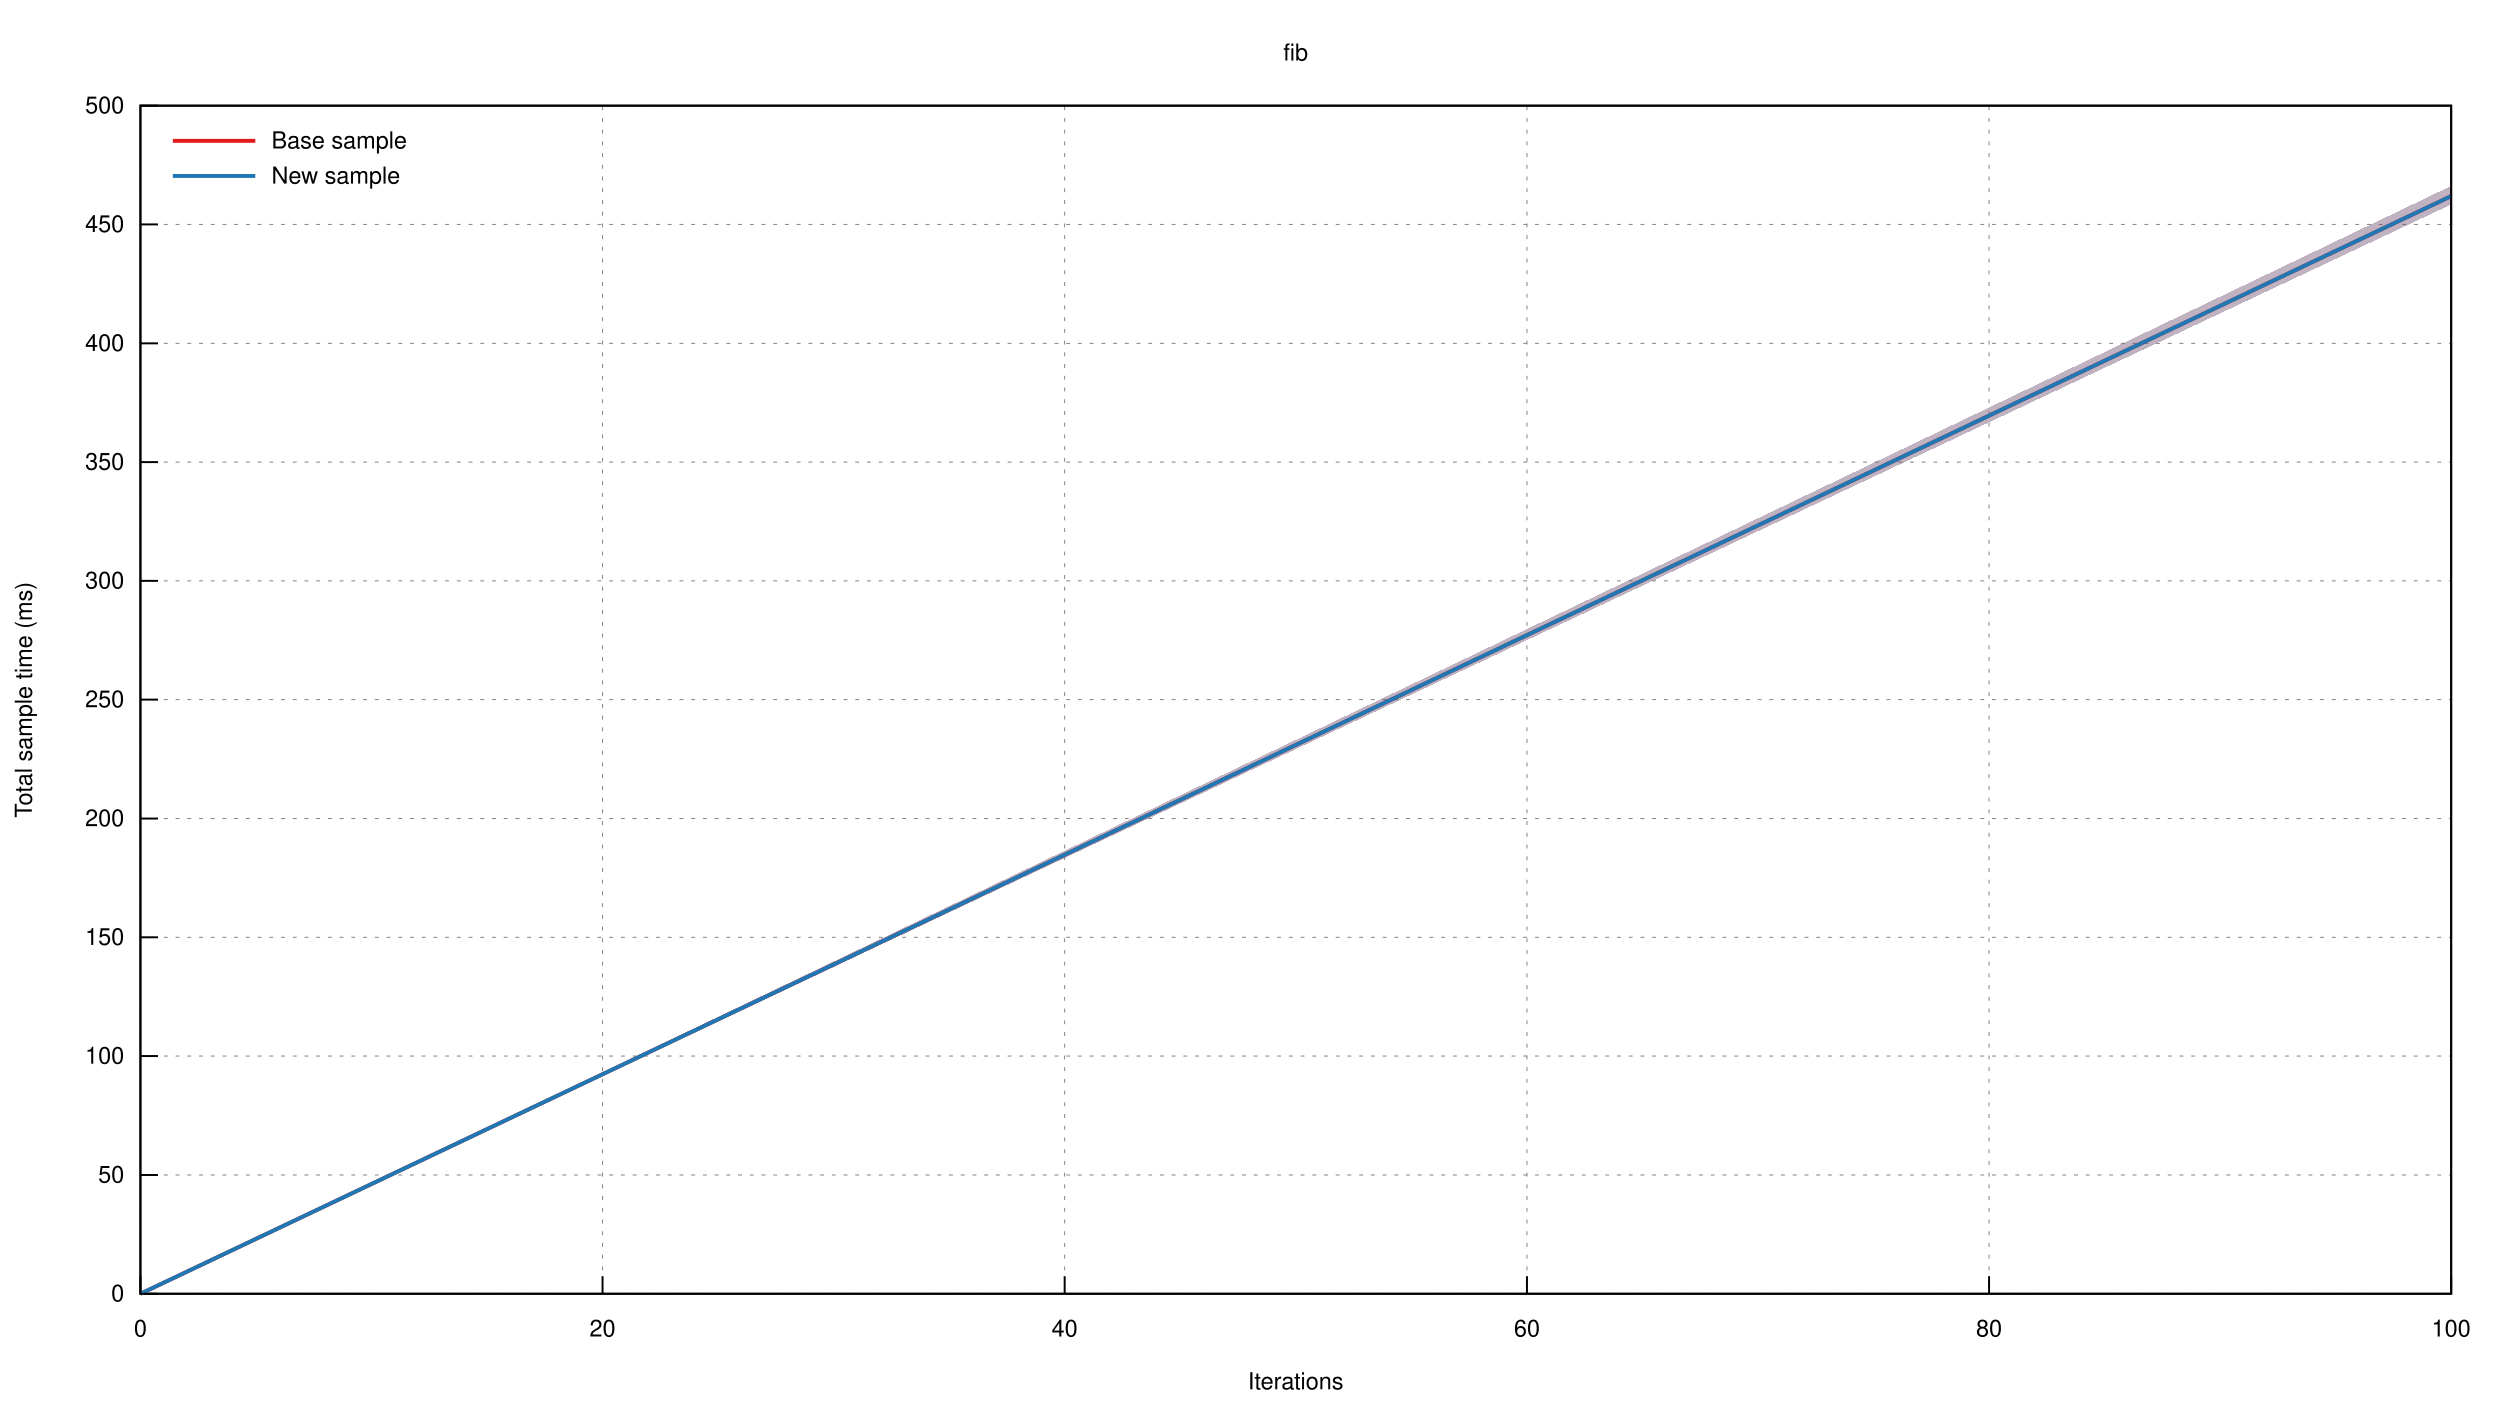
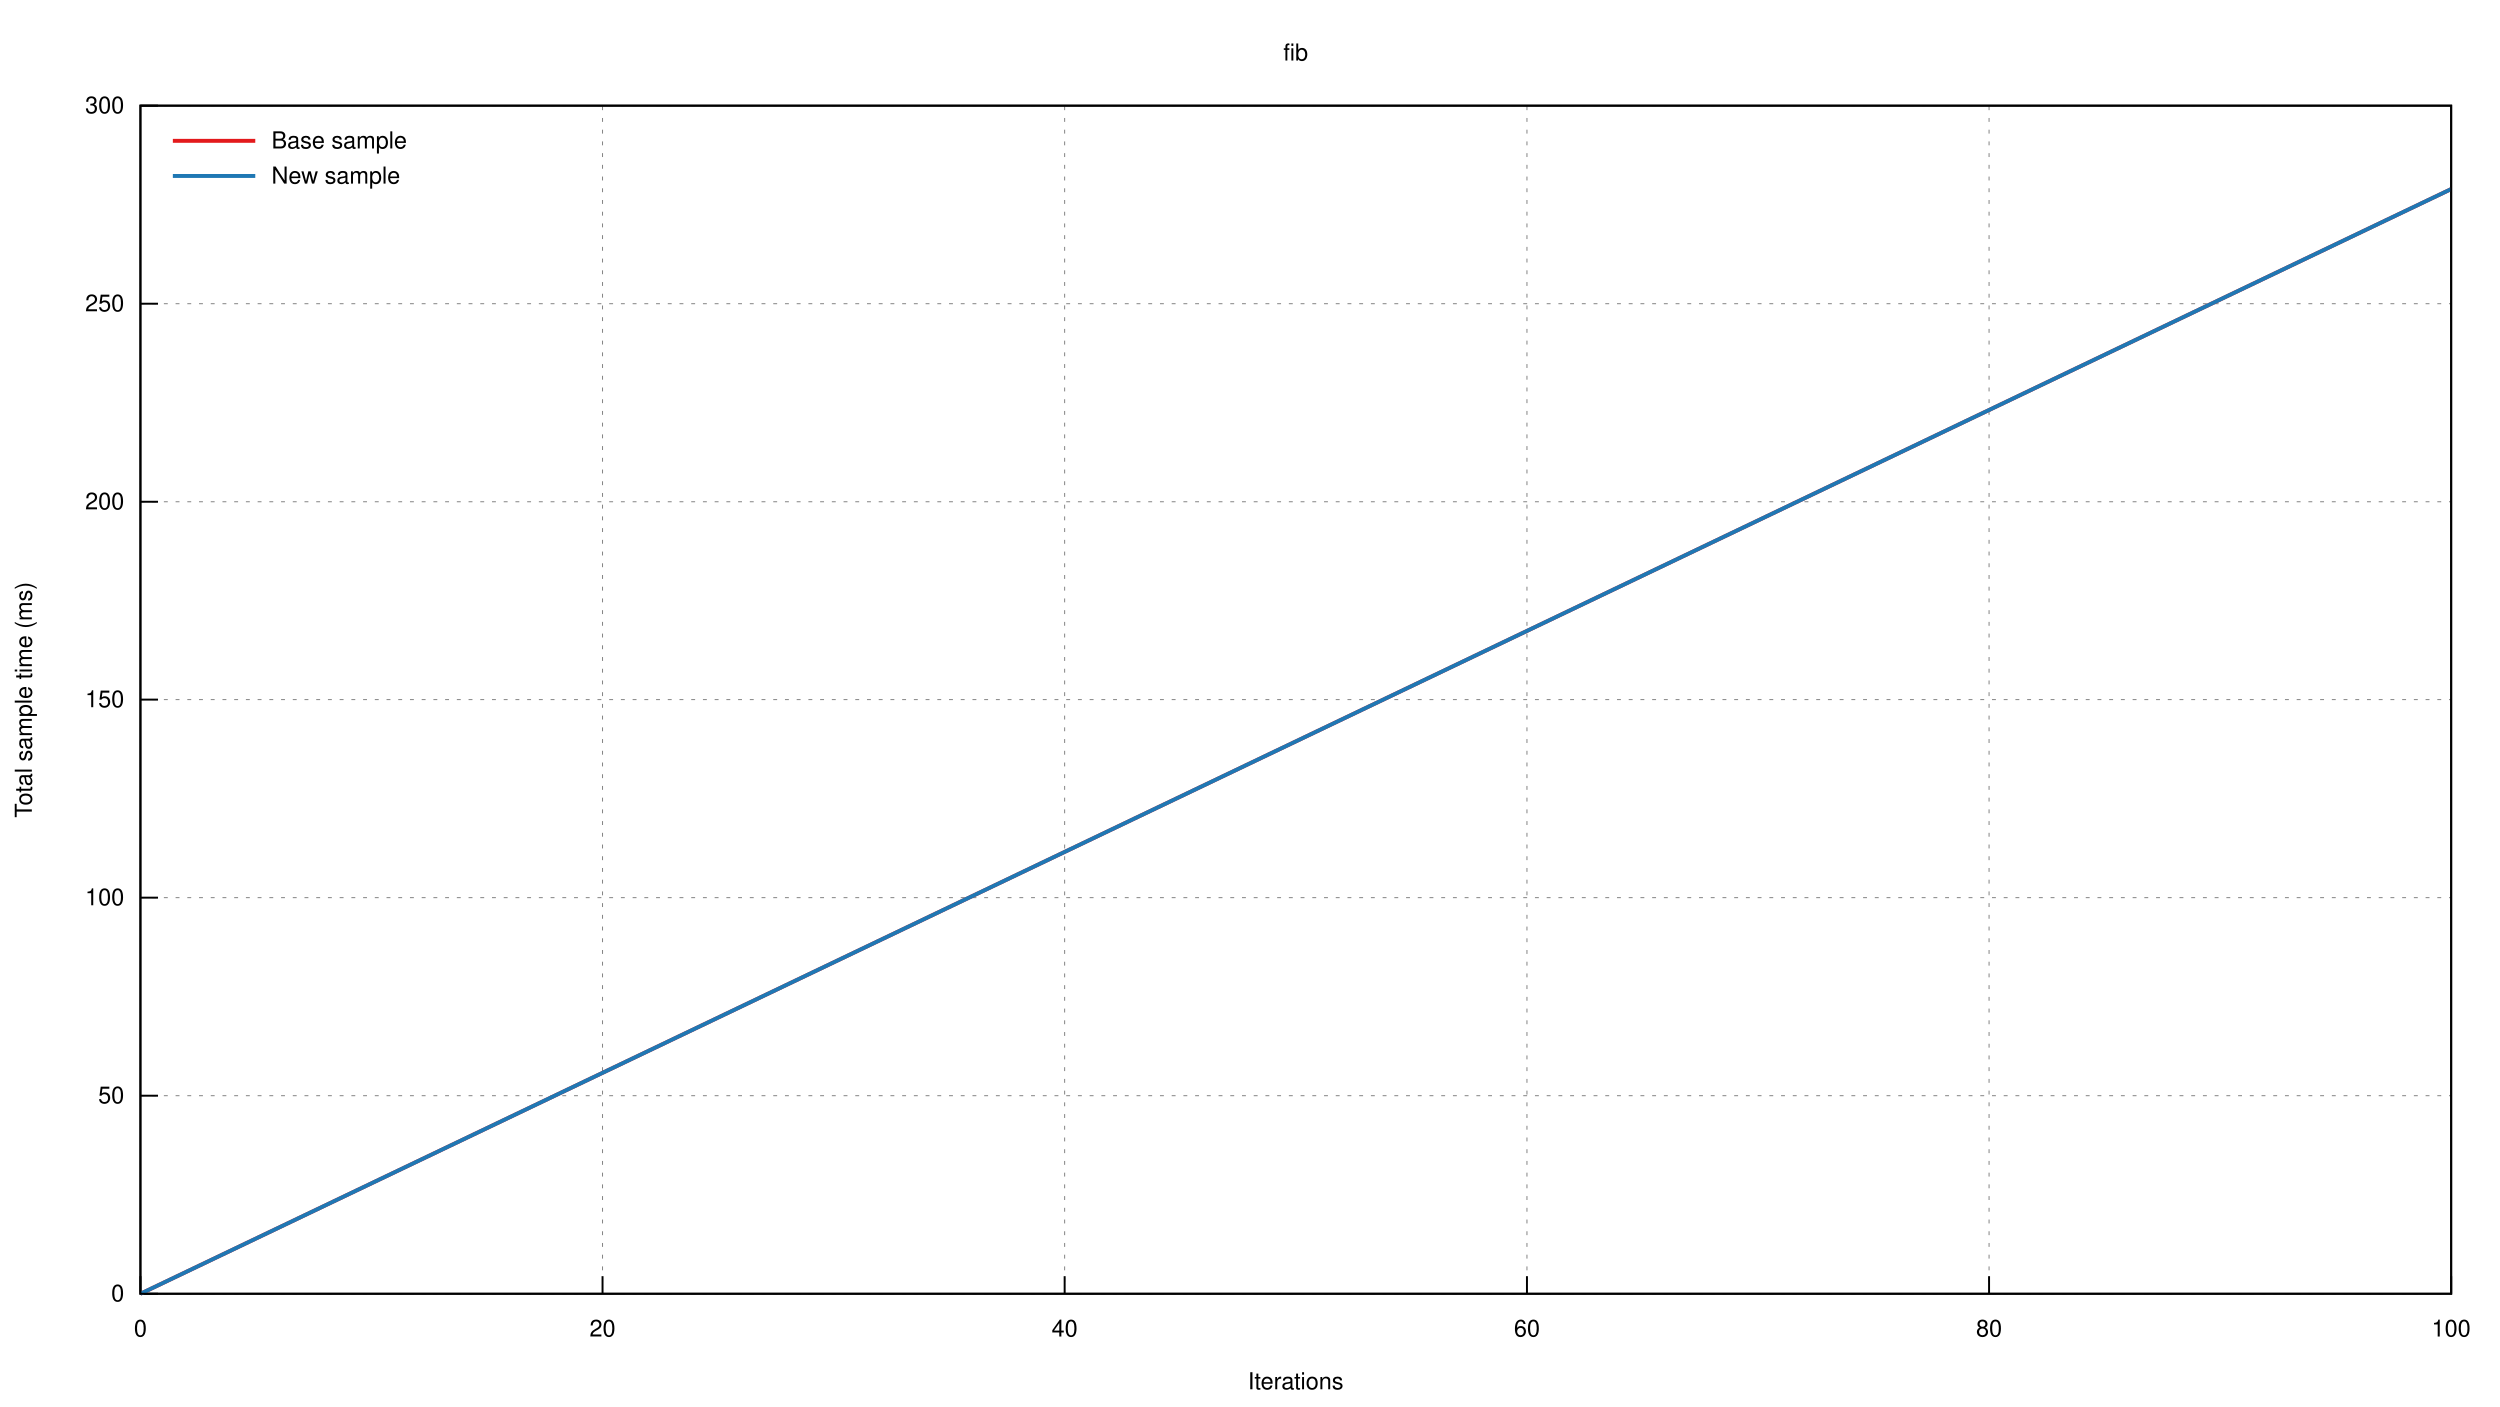
<svg xmlns="http://www.w3.org/2000/svg" xmlns:xlink="http://www.w3.org/1999/xlink" viewBox="0 0 1280 720">
  <g id="gnuplot_canvas">
    <rect x="0" y="0" width="1280" height="720" fill="none" />
    <defs>
      <circle id="gpDot" r="0.5" stroke-width="0.5" stroke="currentColor" />
      <path id="gpPt0" stroke-width="0.222" stroke="currentColor" d="M-1,0 h2 M0,-1 v2" />
      <path id="gpPt1" stroke-width="0.222" stroke="currentColor" d="M-1,-1 L1,1 M1,-1 L-1,1" />
      <path id="gpPt2" stroke-width="0.222" stroke="currentColor" d="M-1,0 L1,0 M0,-1 L0,1 M-1,-1 L1,1 M-1,1 L1,-1" />
      <rect id="gpPt3" stroke-width="0.222" stroke="currentColor" x="-1" y="-1" width="2" height="2" />
      <rect id="gpPt4" stroke-width="0.222" stroke="currentColor" fill="currentColor" x="-1" y="-1" width="2" height="2" />
      <circle id="gpPt5" stroke-width="0.222" stroke="currentColor" cx="0" cy="0" r="1" />
      <use xlink:href="#gpPt5" id="gpPt6" fill="currentColor" stroke="none" />
      <path id="gpPt7" stroke-width="0.222" stroke="currentColor" d="M0,-1.33 L-1.33,0.67 L1.33,0.67 z" />
      <use xlink:href="#gpPt7" id="gpPt8" fill="currentColor" stroke="none" />
      <use xlink:href="#gpPt7" id="gpPt9" stroke="currentColor" transform="rotate(180)" />
      <use xlink:href="#gpPt9" id="gpPt10" fill="currentColor" stroke="none" />
      <use xlink:href="#gpPt3" id="gpPt11" stroke="currentColor" transform="rotate(45)" />
      <use xlink:href="#gpPt11" id="gpPt12" fill="currentColor" stroke="none" />
      <path id="gpPt13" stroke-width="0.222" stroke="currentColor" d="M0,1.330 L1.265,0.411 L0.782,-1.067 L-0.782,-1.076 L-1.265,0.411 z" />
      <use xlink:href="#gpPt13" id="gpPt14" fill="currentColor" stroke="none" />
      <filter id="textbox" filterUnits="objectBoundingBox" x="0" y="0" height="1" width="1">
        <feFlood flood-color="white" flood-opacity="1" result="bgnd" />
        <feComposite in="SourceGraphic" in2="bgnd" operator="atop" />
      </filter>
      <filter id="greybox" filterUnits="objectBoundingBox" x="0" y="0" height="1" width="1">
        <feFlood flood-color="lightgrey" flood-opacity="1" result="grey" />
        <feComposite in="SourceGraphic" in2="grey" operator="atop" />
      </filter>
    </defs>
    <g fill="none" color="white" stroke="currentColor" stroke-width="1.00" stroke-linecap="butt" stroke-linejoin="miter">
</g>
    <g fill="none" color="black" stroke="currentColor" stroke-width="1.00" stroke-linecap="butt" stroke-linejoin="miter">
</g>
    <g fill="none" color="black" stroke="black" stroke-width="0.50" stroke-linecap="butt" stroke-linejoin="miter">
</g>
    <g fill="none" color="gray" stroke="currentColor" stroke-width="0.50" stroke-linecap="butt" stroke-linejoin="miter">
      <path stroke="gray" stroke-dasharray="2,4" class="gridline" d="M71.9,662.4 L1255.0,662.4  " />
    </g>
    <g fill="none" color="gray" stroke="gray" stroke-width="1.00" stroke-linecap="butt" stroke-linejoin="miter">
</g>
    <g fill="none" color="black" stroke="currentColor" stroke-width="1.00" stroke-linecap="butt" stroke-linejoin="miter">
      <path stroke="black" d="M71.9,662.4 L80.9,662.4  " />
      <g transform="translate(63.6,666.3)" stroke="none" fill="black" font-family="Helvetica" font-size="12.00" text-anchor="end">
        <text>
          <tspan font-family="Helvetica"> 0</tspan>
        </text>
      </g>
    </g>
    <g fill="none" color="black" stroke="currentColor" stroke-width="1.00" stroke-linecap="butt" stroke-linejoin="miter">
</g>
    <g fill="none" color="black" stroke="black" stroke-width="0.50" stroke-linecap="butt" stroke-linejoin="miter">
</g>
    <g fill="none" color="gray" stroke="currentColor" stroke-width="0.50" stroke-linecap="butt" stroke-linejoin="miter">
-       <path stroke="gray" stroke-dasharray="2,4" class="gridline" d="M71.9,601.6 L1255.0,601.6  " />
-     </g>
-     <g fill="none" color="gray" stroke="gray" stroke-width="1.00" stroke-linecap="butt" stroke-linejoin="miter">
- </g>
-     <g fill="none" color="black" stroke="currentColor" stroke-width="1.00" stroke-linecap="butt" stroke-linejoin="miter">
-       <path stroke="black" d="M71.9,601.6 L80.9,601.6  " />
-       <g transform="translate(63.6,605.5)" stroke="none" fill="black" font-family="Helvetica" font-size="12.00" text-anchor="end">
+       <path stroke="gray" stroke-dasharray="2,4" class="gridline" d="M71.9,561.0 L1255.0,561.0  " />
+     </g>
+     <g fill="none" color="gray" stroke="gray" stroke-width="1.00" stroke-linecap="butt" stroke-linejoin="miter">
+ </g>
+     <g fill="none" color="black" stroke="currentColor" stroke-width="1.00" stroke-linecap="butt" stroke-linejoin="miter">
+       <path stroke="black" d="M71.9,561.0 L80.9,561.0  " />
+       <g transform="translate(63.6,564.9)" stroke="none" fill="black" font-family="Helvetica" font-size="12.00" text-anchor="end">
        <text>
          <tspan font-family="Helvetica"> 50</tspan>
        </text>
      </g>
    </g>
    <g fill="none" color="black" stroke="currentColor" stroke-width="1.00" stroke-linecap="butt" stroke-linejoin="miter">
</g>
    <g fill="none" color="black" stroke="black" stroke-width="0.50" stroke-linecap="butt" stroke-linejoin="miter">
</g>
    <g fill="none" color="gray" stroke="currentColor" stroke-width="0.50" stroke-linecap="butt" stroke-linejoin="miter">
-       <path stroke="gray" stroke-dasharray="2,4" class="gridline" d="M71.9,540.7 L1255.0,540.7  " />
-     </g>
-     <g fill="none" color="gray" stroke="gray" stroke-width="1.00" stroke-linecap="butt" stroke-linejoin="miter">
- </g>
-     <g fill="none" color="black" stroke="currentColor" stroke-width="1.00" stroke-linecap="butt" stroke-linejoin="miter">
-       <path stroke="black" d="M71.9,540.7 L80.9,540.7  " />
-       <g transform="translate(63.6,544.6)" stroke="none" fill="black" font-family="Helvetica" font-size="12.00" text-anchor="end">
+       <path stroke="gray" stroke-dasharray="2,4" class="gridline" d="M71.9,459.6 L1255.0,459.6  " />
+     </g>
+     <g fill="none" color="gray" stroke="gray" stroke-width="1.00" stroke-linecap="butt" stroke-linejoin="miter">
+ </g>
+     <g fill="none" color="black" stroke="currentColor" stroke-width="1.00" stroke-linecap="butt" stroke-linejoin="miter">
+       <path stroke="black" d="M71.9,459.6 L80.9,459.6  " />
+       <g transform="translate(63.6,463.5)" stroke="none" fill="black" font-family="Helvetica" font-size="12.00" text-anchor="end">
        <text>
          <tspan font-family="Helvetica"> 100</tspan>
-         </text>
-       </g>
-     </g>
-     <g fill="none" color="black" stroke="currentColor" stroke-width="1.00" stroke-linecap="butt" stroke-linejoin="miter">
- </g>
-     <g fill="none" color="black" stroke="black" stroke-width="0.50" stroke-linecap="butt" stroke-linejoin="miter">
- </g>
-     <g fill="none" color="gray" stroke="currentColor" stroke-width="0.50" stroke-linecap="butt" stroke-linejoin="miter">
-       <path stroke="gray" stroke-dasharray="2,4" class="gridline" d="M71.9,479.9 L1255.0,479.9  " />
-     </g>
-     <g fill="none" color="gray" stroke="gray" stroke-width="1.00" stroke-linecap="butt" stroke-linejoin="miter">
- </g>
-     <g fill="none" color="black" stroke="currentColor" stroke-width="1.00" stroke-linecap="butt" stroke-linejoin="miter">
-       <path stroke="black" d="M71.9,479.9 L80.9,479.9  " />
-       <g transform="translate(63.6,483.8)" stroke="none" fill="black" font-family="Helvetica" font-size="12.00" text-anchor="end">
-         <text>
-           <tspan font-family="Helvetica"> 150</tspan>
-         </text>
-       </g>
-     </g>
-     <g fill="none" color="black" stroke="currentColor" stroke-width="1.00" stroke-linecap="butt" stroke-linejoin="miter">
- </g>
-     <g fill="none" color="black" stroke="black" stroke-width="0.50" stroke-linecap="butt" stroke-linejoin="miter">
- </g>
-     <g fill="none" color="gray" stroke="currentColor" stroke-width="0.50" stroke-linecap="butt" stroke-linejoin="miter">
-       <path stroke="gray" stroke-dasharray="2,4" class="gridline" d="M71.9,419.1 L1255.0,419.1  " />
-     </g>
-     <g fill="none" color="gray" stroke="gray" stroke-width="1.00" stroke-linecap="butt" stroke-linejoin="miter">
- </g>
-     <g fill="none" color="black" stroke="currentColor" stroke-width="1.00" stroke-linecap="butt" stroke-linejoin="miter">
-       <path stroke="black" d="M71.9,419.1 L80.9,419.1  " />
-       <g transform="translate(63.6,423.0)" stroke="none" fill="black" font-family="Helvetica" font-size="12.00" text-anchor="end">
-         <text>
-           <tspan font-family="Helvetica"> 200</tspan>
        </text>
      </g>
    </g>
    <g fill="none" color="black" stroke="currentColor" stroke-width="1.00" stroke-linecap="butt" stroke-linejoin="miter">
</g>
    <g fill="none" color="black" stroke="black" stroke-width="0.50" stroke-linecap="butt" stroke-linejoin="miter">
</g>
    <g fill="none" color="gray" stroke="currentColor" stroke-width="0.50" stroke-linecap="butt" stroke-linejoin="miter">
      <path stroke="gray" stroke-dasharray="2,4" class="gridline" d="M71.9,358.2 L1255.0,358.2  " />
    </g>
    <g fill="none" color="gray" stroke="gray" stroke-width="1.00" stroke-linecap="butt" stroke-linejoin="miter">
</g>
    <g fill="none" color="black" stroke="currentColor" stroke-width="1.00" stroke-linecap="butt" stroke-linejoin="miter">
      <path stroke="black" d="M71.9,358.2 L80.9,358.2  " />
      <g transform="translate(63.6,362.1)" stroke="none" fill="black" font-family="Helvetica" font-size="12.00" text-anchor="end">
        <text>
+           <tspan font-family="Helvetica"> 150</tspan>
+         </text>
+       </g>
+     </g>
+     <g fill="none" color="black" stroke="currentColor" stroke-width="1.00" stroke-linecap="butt" stroke-linejoin="miter">
+ </g>
+     <g fill="none" color="black" stroke="black" stroke-width="0.50" stroke-linecap="butt" stroke-linejoin="miter">
+ </g>
+     <g fill="none" color="gray" stroke="currentColor" stroke-width="0.50" stroke-linecap="butt" stroke-linejoin="miter">
+       <path stroke="gray" stroke-dasharray="2,4" class="gridline" d="M71.9,256.9 L1255.0,256.9  " />
+     </g>
+     <g fill="none" color="gray" stroke="gray" stroke-width="1.00" stroke-linecap="butt" stroke-linejoin="miter">
+ </g>
+     <g fill="none" color="black" stroke="currentColor" stroke-width="1.00" stroke-linecap="butt" stroke-linejoin="miter">
+       <path stroke="black" d="M71.9,256.9 L80.9,256.9  " />
+       <g transform="translate(63.6,260.8)" stroke="none" fill="black" font-family="Helvetica" font-size="12.00" text-anchor="end">
+         <text>
+           <tspan font-family="Helvetica"> 200</tspan>
+         </text>
+       </g>
+     </g>
+     <g fill="none" color="black" stroke="currentColor" stroke-width="1.00" stroke-linecap="butt" stroke-linejoin="miter">
+ </g>
+     <g fill="none" color="black" stroke="black" stroke-width="0.50" stroke-linecap="butt" stroke-linejoin="miter">
+ </g>
+     <g fill="none" color="gray" stroke="currentColor" stroke-width="0.50" stroke-linecap="butt" stroke-linejoin="miter">
+       <path stroke="gray" stroke-dasharray="2,4" class="gridline" d="M71.9,155.5 L1255.0,155.5  " />
+     </g>
+     <g fill="none" color="gray" stroke="gray" stroke-width="1.00" stroke-linecap="butt" stroke-linejoin="miter">
+ </g>
+     <g fill="none" color="black" stroke="currentColor" stroke-width="1.00" stroke-linecap="butt" stroke-linejoin="miter">
+       <path stroke="black" d="M71.9,155.5 L80.9,155.5  " />
+       <g transform="translate(63.6,159.4)" stroke="none" fill="black" font-family="Helvetica" font-size="12.00" text-anchor="end">
+         <text>
          <tspan font-family="Helvetica"> 250</tspan>
-         </text>
-       </g>
-     </g>
-     <g fill="none" color="black" stroke="currentColor" stroke-width="1.00" stroke-linecap="butt" stroke-linejoin="miter">
- </g>
-     <g fill="none" color="black" stroke="black" stroke-width="0.50" stroke-linecap="butt" stroke-linejoin="miter">
- </g>
-     <g fill="none" color="gray" stroke="currentColor" stroke-width="0.50" stroke-linecap="butt" stroke-linejoin="miter">
-       <path stroke="gray" stroke-dasharray="2,4" class="gridline" d="M71.9,297.4 L1255.0,297.4  " />
-     </g>
-     <g fill="none" color="gray" stroke="gray" stroke-width="1.00" stroke-linecap="butt" stroke-linejoin="miter">
- </g>
-     <g fill="none" color="black" stroke="currentColor" stroke-width="1.00" stroke-linecap="butt" stroke-linejoin="miter">
-       <path stroke="black" d="M71.9,297.4 L80.9,297.4  " />
-       <g transform="translate(63.6,301.3)" stroke="none" fill="black" font-family="Helvetica" font-size="12.00" text-anchor="end">
-         <text>
-           <tspan font-family="Helvetica"> 300</tspan>
-         </text>
-       </g>
-     </g>
-     <g fill="none" color="black" stroke="currentColor" stroke-width="1.00" stroke-linecap="butt" stroke-linejoin="miter">
- </g>
-     <g fill="none" color="black" stroke="black" stroke-width="0.50" stroke-linecap="butt" stroke-linejoin="miter">
- </g>
-     <g fill="none" color="gray" stroke="currentColor" stroke-width="0.50" stroke-linecap="butt" stroke-linejoin="miter">
-       <path stroke="gray" stroke-dasharray="2,4" class="gridline" d="M71.9,236.6 L1255.0,236.6  " />
-     </g>
-     <g fill="none" color="gray" stroke="gray" stroke-width="1.00" stroke-linecap="butt" stroke-linejoin="miter">
- </g>
-     <g fill="none" color="black" stroke="currentColor" stroke-width="1.00" stroke-linecap="butt" stroke-linejoin="miter">
-       <path stroke="black" d="M71.9,236.6 L80.9,236.6  " />
-       <g transform="translate(63.6,240.5)" stroke="none" fill="black" font-family="Helvetica" font-size="12.00" text-anchor="end">
-         <text>
-           <tspan font-family="Helvetica"> 350</tspan>
-         </text>
-       </g>
-     </g>
-     <g fill="none" color="black" stroke="currentColor" stroke-width="1.00" stroke-linecap="butt" stroke-linejoin="miter">
- </g>
-     <g fill="none" color="black" stroke="black" stroke-width="0.50" stroke-linecap="butt" stroke-linejoin="miter">
- </g>
-     <g fill="none" color="gray" stroke="currentColor" stroke-width="0.50" stroke-linecap="butt" stroke-linejoin="miter">
-       <path stroke="gray" stroke-dasharray="2,4" class="gridline" d="M71.9,175.8 L1255.0,175.8  " />
-     </g>
-     <g fill="none" color="gray" stroke="gray" stroke-width="1.00" stroke-linecap="butt" stroke-linejoin="miter">
- </g>
-     <g fill="none" color="black" stroke="currentColor" stroke-width="1.00" stroke-linecap="butt" stroke-linejoin="miter">
-       <path stroke="black" d="M71.9,175.8 L80.9,175.8  " />
-       <g transform="translate(63.6,179.7)" stroke="none" fill="black" font-family="Helvetica" font-size="12.00" text-anchor="end">
-         <text>
-           <tspan font-family="Helvetica"> 400</tspan>
-         </text>
-       </g>
-     </g>
-     <g fill="none" color="black" stroke="currentColor" stroke-width="1.00" stroke-linecap="butt" stroke-linejoin="miter">
- </g>
-     <g fill="none" color="black" stroke="black" stroke-width="0.50" stroke-linecap="butt" stroke-linejoin="miter">
- </g>
-     <g fill="none" color="gray" stroke="currentColor" stroke-width="0.50" stroke-linecap="butt" stroke-linejoin="miter">
-       <path stroke="gray" stroke-dasharray="2,4" class="gridline" d="M71.9,114.9 L1255.0,114.9  " />
-     </g>
-     <g fill="none" color="gray" stroke="gray" stroke-width="1.00" stroke-linecap="butt" stroke-linejoin="miter">
- </g>
-     <g fill="none" color="black" stroke="currentColor" stroke-width="1.00" stroke-linecap="butt" stroke-linejoin="miter">
-       <path stroke="black" d="M71.9,114.9 L80.9,114.9  " />
-       <g transform="translate(63.6,118.8)" stroke="none" fill="black" font-family="Helvetica" font-size="12.00" text-anchor="end">
-         <text>
-           <tspan font-family="Helvetica"> 450</tspan>
        </text>
      </g>
    </g>
    <g fill="none" color="black" stroke="currentColor" stroke-width="1.00" stroke-linecap="butt" stroke-linejoin="miter">
</g>
    <g fill="none" color="black" stroke="black" stroke-width="0.50" stroke-linecap="butt" stroke-linejoin="miter">
</g>
    <g fill="none" color="gray" stroke="currentColor" stroke-width="0.50" stroke-linecap="butt" stroke-linejoin="miter">
      <path stroke="gray" stroke-dasharray="2,4" class="gridline" d="M71.9,54.1 L1255.0,54.1  " />
    </g>
    <g fill="none" color="gray" stroke="gray" stroke-width="1.00" stroke-linecap="butt" stroke-linejoin="miter">
</g>
    <g fill="none" color="black" stroke="currentColor" stroke-width="1.00" stroke-linecap="butt" stroke-linejoin="miter">
      <path stroke="black" d="M71.9,54.1 L80.9,54.1  " />
      <g transform="translate(63.6,58.0)" stroke="none" fill="black" font-family="Helvetica" font-size="12.00" text-anchor="end">
        <text>
-           <tspan font-family="Helvetica"> 500</tspan>
+           <tspan font-family="Helvetica"> 300</tspan>
        </text>
      </g>
    </g>
    <g fill="none" color="black" stroke="currentColor" stroke-width="1.00" stroke-linecap="butt" stroke-linejoin="miter">
</g>
    <g fill="none" color="black" stroke="black" stroke-width="0.50" stroke-linecap="butt" stroke-linejoin="miter">
</g>
    <g fill="none" color="gray" stroke="currentColor" stroke-width="0.50" stroke-linecap="butt" stroke-linejoin="miter">
      <path stroke="gray" stroke-dasharray="2,4" class="gridline" d="M71.9,662.4 L71.9,54.1  " />
    </g>
    <g fill="none" color="gray" stroke="gray" stroke-width="1.00" stroke-linecap="butt" stroke-linejoin="miter">
</g>
    <g fill="none" color="black" stroke="currentColor" stroke-width="1.00" stroke-linecap="butt" stroke-linejoin="miter">
      <path stroke="black" d="M71.9,662.4 L71.9,653.4  " />
      <g transform="translate(71.9,684.3)" stroke="none" fill="black" font-family="Helvetica" font-size="12.00" text-anchor="middle">
        <text>
          <tspan font-family="Helvetica"> 0</tspan>
        </text>
      </g>
    </g>
    <g fill="none" color="black" stroke="currentColor" stroke-width="1.00" stroke-linecap="butt" stroke-linejoin="miter">
</g>
    <g fill="none" color="black" stroke="black" stroke-width="0.50" stroke-linecap="butt" stroke-linejoin="miter">
</g>
    <g fill="none" color="gray" stroke="currentColor" stroke-width="0.50" stroke-linecap="butt" stroke-linejoin="miter">
      <path stroke="gray" stroke-dasharray="2,4" class="gridline" d="M308.5,662.4 L308.5,54.1  " />
    </g>
    <g fill="none" color="gray" stroke="gray" stroke-width="1.00" stroke-linecap="butt" stroke-linejoin="miter">
</g>
    <g fill="none" color="black" stroke="currentColor" stroke-width="1.00" stroke-linecap="butt" stroke-linejoin="miter">
      <path stroke="black" d="M308.5,662.4 L308.5,653.4  " />
      <g transform="translate(308.5,684.3)" stroke="none" fill="black" font-family="Helvetica" font-size="12.00" text-anchor="middle">
        <text>
          <tspan font-family="Helvetica"> 20</tspan>
        </text>
      </g>
    </g>
    <g fill="none" color="black" stroke="currentColor" stroke-width="1.00" stroke-linecap="butt" stroke-linejoin="miter">
</g>
    <g fill="none" color="black" stroke="black" stroke-width="0.50" stroke-linecap="butt" stroke-linejoin="miter">
</g>
    <g fill="none" color="gray" stroke="currentColor" stroke-width="0.50" stroke-linecap="butt" stroke-linejoin="miter">
      <path stroke="gray" stroke-dasharray="2,4" class="gridline" d="M545.1,662.4 L545.1,54.1  " />
    </g>
    <g fill="none" color="gray" stroke="gray" stroke-width="1.00" stroke-linecap="butt" stroke-linejoin="miter">
</g>
    <g fill="none" color="black" stroke="currentColor" stroke-width="1.00" stroke-linecap="butt" stroke-linejoin="miter">
      <path stroke="black" d="M545.1,662.4 L545.1,653.4  " />
      <g transform="translate(545.1,684.3)" stroke="none" fill="black" font-family="Helvetica" font-size="12.00" text-anchor="middle">
        <text>
          <tspan font-family="Helvetica"> 40</tspan>
        </text>
      </g>
    </g>
    <g fill="none" color="black" stroke="currentColor" stroke-width="1.00" stroke-linecap="butt" stroke-linejoin="miter">
</g>
    <g fill="none" color="black" stroke="black" stroke-width="0.50" stroke-linecap="butt" stroke-linejoin="miter">
</g>
    <g fill="none" color="gray" stroke="currentColor" stroke-width="0.50" stroke-linecap="butt" stroke-linejoin="miter">
      <path stroke="gray" stroke-dasharray="2,4" class="gridline" d="M781.8,662.4 L781.8,54.1  " />
    </g>
    <g fill="none" color="gray" stroke="gray" stroke-width="1.00" stroke-linecap="butt" stroke-linejoin="miter">
</g>
    <g fill="none" color="black" stroke="currentColor" stroke-width="1.00" stroke-linecap="butt" stroke-linejoin="miter">
      <path stroke="black" d="M781.8,662.4 L781.8,653.4  " />
      <g transform="translate(781.8,684.3)" stroke="none" fill="black" font-family="Helvetica" font-size="12.00" text-anchor="middle">
        <text>
          <tspan font-family="Helvetica"> 60</tspan>
        </text>
      </g>
    </g>
    <g fill="none" color="black" stroke="currentColor" stroke-width="1.00" stroke-linecap="butt" stroke-linejoin="miter">
</g>
    <g fill="none" color="black" stroke="black" stroke-width="0.50" stroke-linecap="butt" stroke-linejoin="miter">
</g>
    <g fill="none" color="gray" stroke="currentColor" stroke-width="0.50" stroke-linecap="butt" stroke-linejoin="miter">
      <path stroke="gray" stroke-dasharray="2,4" class="gridline" d="M1018.4,662.4 L1018.4,54.1  " />
    </g>
    <g fill="none" color="gray" stroke="gray" stroke-width="1.00" stroke-linecap="butt" stroke-linejoin="miter">
</g>
    <g fill="none" color="black" stroke="currentColor" stroke-width="1.00" stroke-linecap="butt" stroke-linejoin="miter">
      <path stroke="black" d="M1018.4,662.4 L1018.4,653.4  " />
      <g transform="translate(1018.4,684.3)" stroke="none" fill="black" font-family="Helvetica" font-size="12.00" text-anchor="middle">
        <text>
          <tspan font-family="Helvetica"> 80</tspan>
        </text>
      </g>
    </g>
    <g fill="none" color="black" stroke="currentColor" stroke-width="1.00" stroke-linecap="butt" stroke-linejoin="miter">
</g>
    <g fill="none" color="black" stroke="black" stroke-width="0.50" stroke-linecap="butt" stroke-linejoin="miter">
</g>
    <g fill="none" color="gray" stroke="currentColor" stroke-width="0.50" stroke-linecap="butt" stroke-linejoin="miter">
      <path stroke="gray" stroke-dasharray="2,4" class="gridline" d="M1255.0,662.4 L1255.0,54.1  " />
    </g>
    <g fill="none" color="gray" stroke="gray" stroke-width="1.00" stroke-linecap="butt" stroke-linejoin="miter">
</g>
    <g fill="none" color="black" stroke="currentColor" stroke-width="1.00" stroke-linecap="butt" stroke-linejoin="miter">
      <path stroke="black" d="M1255.0,662.4 L1255.0,653.4  " />
      <g transform="translate(1255.0,684.3)" stroke="none" fill="black" font-family="Helvetica" font-size="12.00" text-anchor="middle">
        <text>
          <tspan font-family="Helvetica"> 100</tspan>
        </text>
      </g>
    </g>
    <g fill="none" color="black" stroke="currentColor" stroke-width="1.00" stroke-linecap="butt" stroke-linejoin="miter">
</g>
    <g fill="none" color="black" stroke="currentColor" stroke-width="1.00" stroke-linecap="butt" stroke-linejoin="miter">
      <path stroke="black" d="M71.9,54.1 L71.9,662.4 L1255.0,662.4 L1255.0,54.1 L71.9,54.1 Z  " />
    </g>
    <g fill="none" color="black" stroke="currentColor" stroke-width="1.00" stroke-linecap="butt" stroke-linejoin="miter">
      <g transform="translate(16.3,358.3) rotate(270)" stroke="none" fill="black" font-family="Helvetica" font-size="12.00" text-anchor="middle">
        <text>
          <tspan font-family="Helvetica">Total sample time (ms)</tspan>
        </text>
      </g>
    </g>
    <g fill="none" color="black" stroke="currentColor" stroke-width="1.00" stroke-linecap="butt" stroke-linejoin="miter">
      <g transform="translate(663.4,711.3)" stroke="none" fill="black" font-family="Helvetica" font-size="12.00" text-anchor="middle">
        <text>
          <tspan font-family="Helvetica">Iterations</tspan>
        </text>
      </g>
    </g>
    <g fill="none" color="black" stroke="currentColor" stroke-width="1.00" stroke-linecap="butt" stroke-linejoin="miter">
      <g transform="translate(663.4,31.0)" stroke="none" fill="black" font-family="Helvetica" font-size="12.00" text-anchor="middle">
        <text>
          <tspan font-family="Helvetica">fib</tspan>
        </text>
      </g>
    </g>
    <g id="gnuplot_plot_1">
      <g fill="none" color="black" stroke="currentColor" stroke-width="1.00" stroke-linecap="butt" stroke-linejoin="miter">
        <g stroke="none" shape-rendering="crispEdges">
          <polygon fill="rgb(227,  26,  28)" fill-opacity="0.25" points="71.9,662.4 71.9,662.4 71.9,662.4 " />
-           <polygon fill="rgb(227,  26,  28)" fill-opacity="0.25" points="71.9,662.4 1255.0,104.7 1255.0,95.2 " />
+           <polygon fill="rgb(227,  26,  28)" fill-opacity="0.25" points="71.9,662.4 1255.0,97.6 1255.0,95.9 " />
        </g>
      </g>
    </g>
    <g id="gnuplot_plot_2">
      <g fill="none" color="black" stroke="currentColor" stroke-width="1.00" stroke-linecap="butt" stroke-linejoin="miter">
        <g stroke="none" shape-rendering="crispEdges">
          <polygon fill="rgb( 31, 120, 180)" fill-opacity="0.25" points="71.9,662.4 71.9,662.4 71.9,662.4 " />
-           <polygon fill="rgb( 31, 120, 180)" fill-opacity="0.25" points="71.9,662.4 1255.0,104.7 1255.0,95.2 " />
+           <polygon fill="rgb( 31, 120, 180)" fill-opacity="0.25" points="71.9,662.4 1255.0,97.6 1255.0,95.9 " />
        </g>
      </g>
    </g>
    <g id="gnuplot_plot_3">
      <g fill="none" color="white" stroke="rgb( 31, 120, 180)" stroke-width="2.00" stroke-linecap="butt" stroke-linejoin="miter">
</g>
      <g fill="none" color="black" stroke="currentColor" stroke-width="2.00" stroke-linecap="butt" stroke-linejoin="miter">
        <g transform="translate(139.0,76.0)" stroke="none" fill="black" font-family="Helvetica" font-size="12.00" text-anchor="start">
          <text>
            <tspan font-family="Helvetica">Base sample</tspan>
          </text>
        </g>
      </g>
      <g fill="none" color="black" stroke="currentColor" stroke-width="2.00" stroke-linecap="butt" stroke-linejoin="miter">
-         <path stroke="rgb(227,  26,  28)" d="M88.5,72.1 L130.7,72.1 M71.9,662.4 L1255.0,100.4  " />
+         <path stroke="rgb(227,  26,  28)" d="M88.5,72.1 L130.7,72.1 M71.9,662.4 L1255.0,96.8  " />
      </g>
    </g>
    <g id="gnuplot_plot_4">
      <g fill="none" color="black" stroke="currentColor" stroke-width="2.00" stroke-linecap="butt" stroke-linejoin="miter">
        <g transform="translate(139.0,94.0)" stroke="none" fill="black" font-family="Helvetica" font-size="12.00" text-anchor="start">
          <text>
            <tspan font-family="Helvetica">New sample</tspan>
          </text>
        </g>
      </g>
      <g fill="none" color="black" stroke="currentColor" stroke-width="2.00" stroke-linecap="butt" stroke-linejoin="miter">
-         <path stroke="rgb( 31, 120, 180)" d="M88.5,90.1 L130.7,90.1 M71.9,662.4 L1255.0,100.4  " />
+         <path stroke="rgb( 31, 120, 180)" d="M88.5,90.1 L130.7,90.1 M71.9,662.4 L1255.0,96.8  " />
      </g>
    </g>
    <g fill="none" color="black" stroke="currentColor" stroke-width="2.00" stroke-linecap="butt" stroke-linejoin="miter">
</g>
    <g fill="none" color="black" stroke="black" stroke-width="1.00" stroke-linecap="butt" stroke-linejoin="miter">
</g>
    <g fill="none" color="black" stroke="currentColor" stroke-width="1.00" stroke-linecap="butt" stroke-linejoin="miter">
      <path stroke="black" d="M71.9,54.1 L71.9,662.4 L1255.0,662.4 L1255.0,54.1 L71.9,54.1 Z  " />
    </g>
    <g fill="none" color="black" stroke="currentColor" stroke-width="1.00" stroke-linecap="butt" stroke-linejoin="miter">
</g>
  </g>
</svg>
